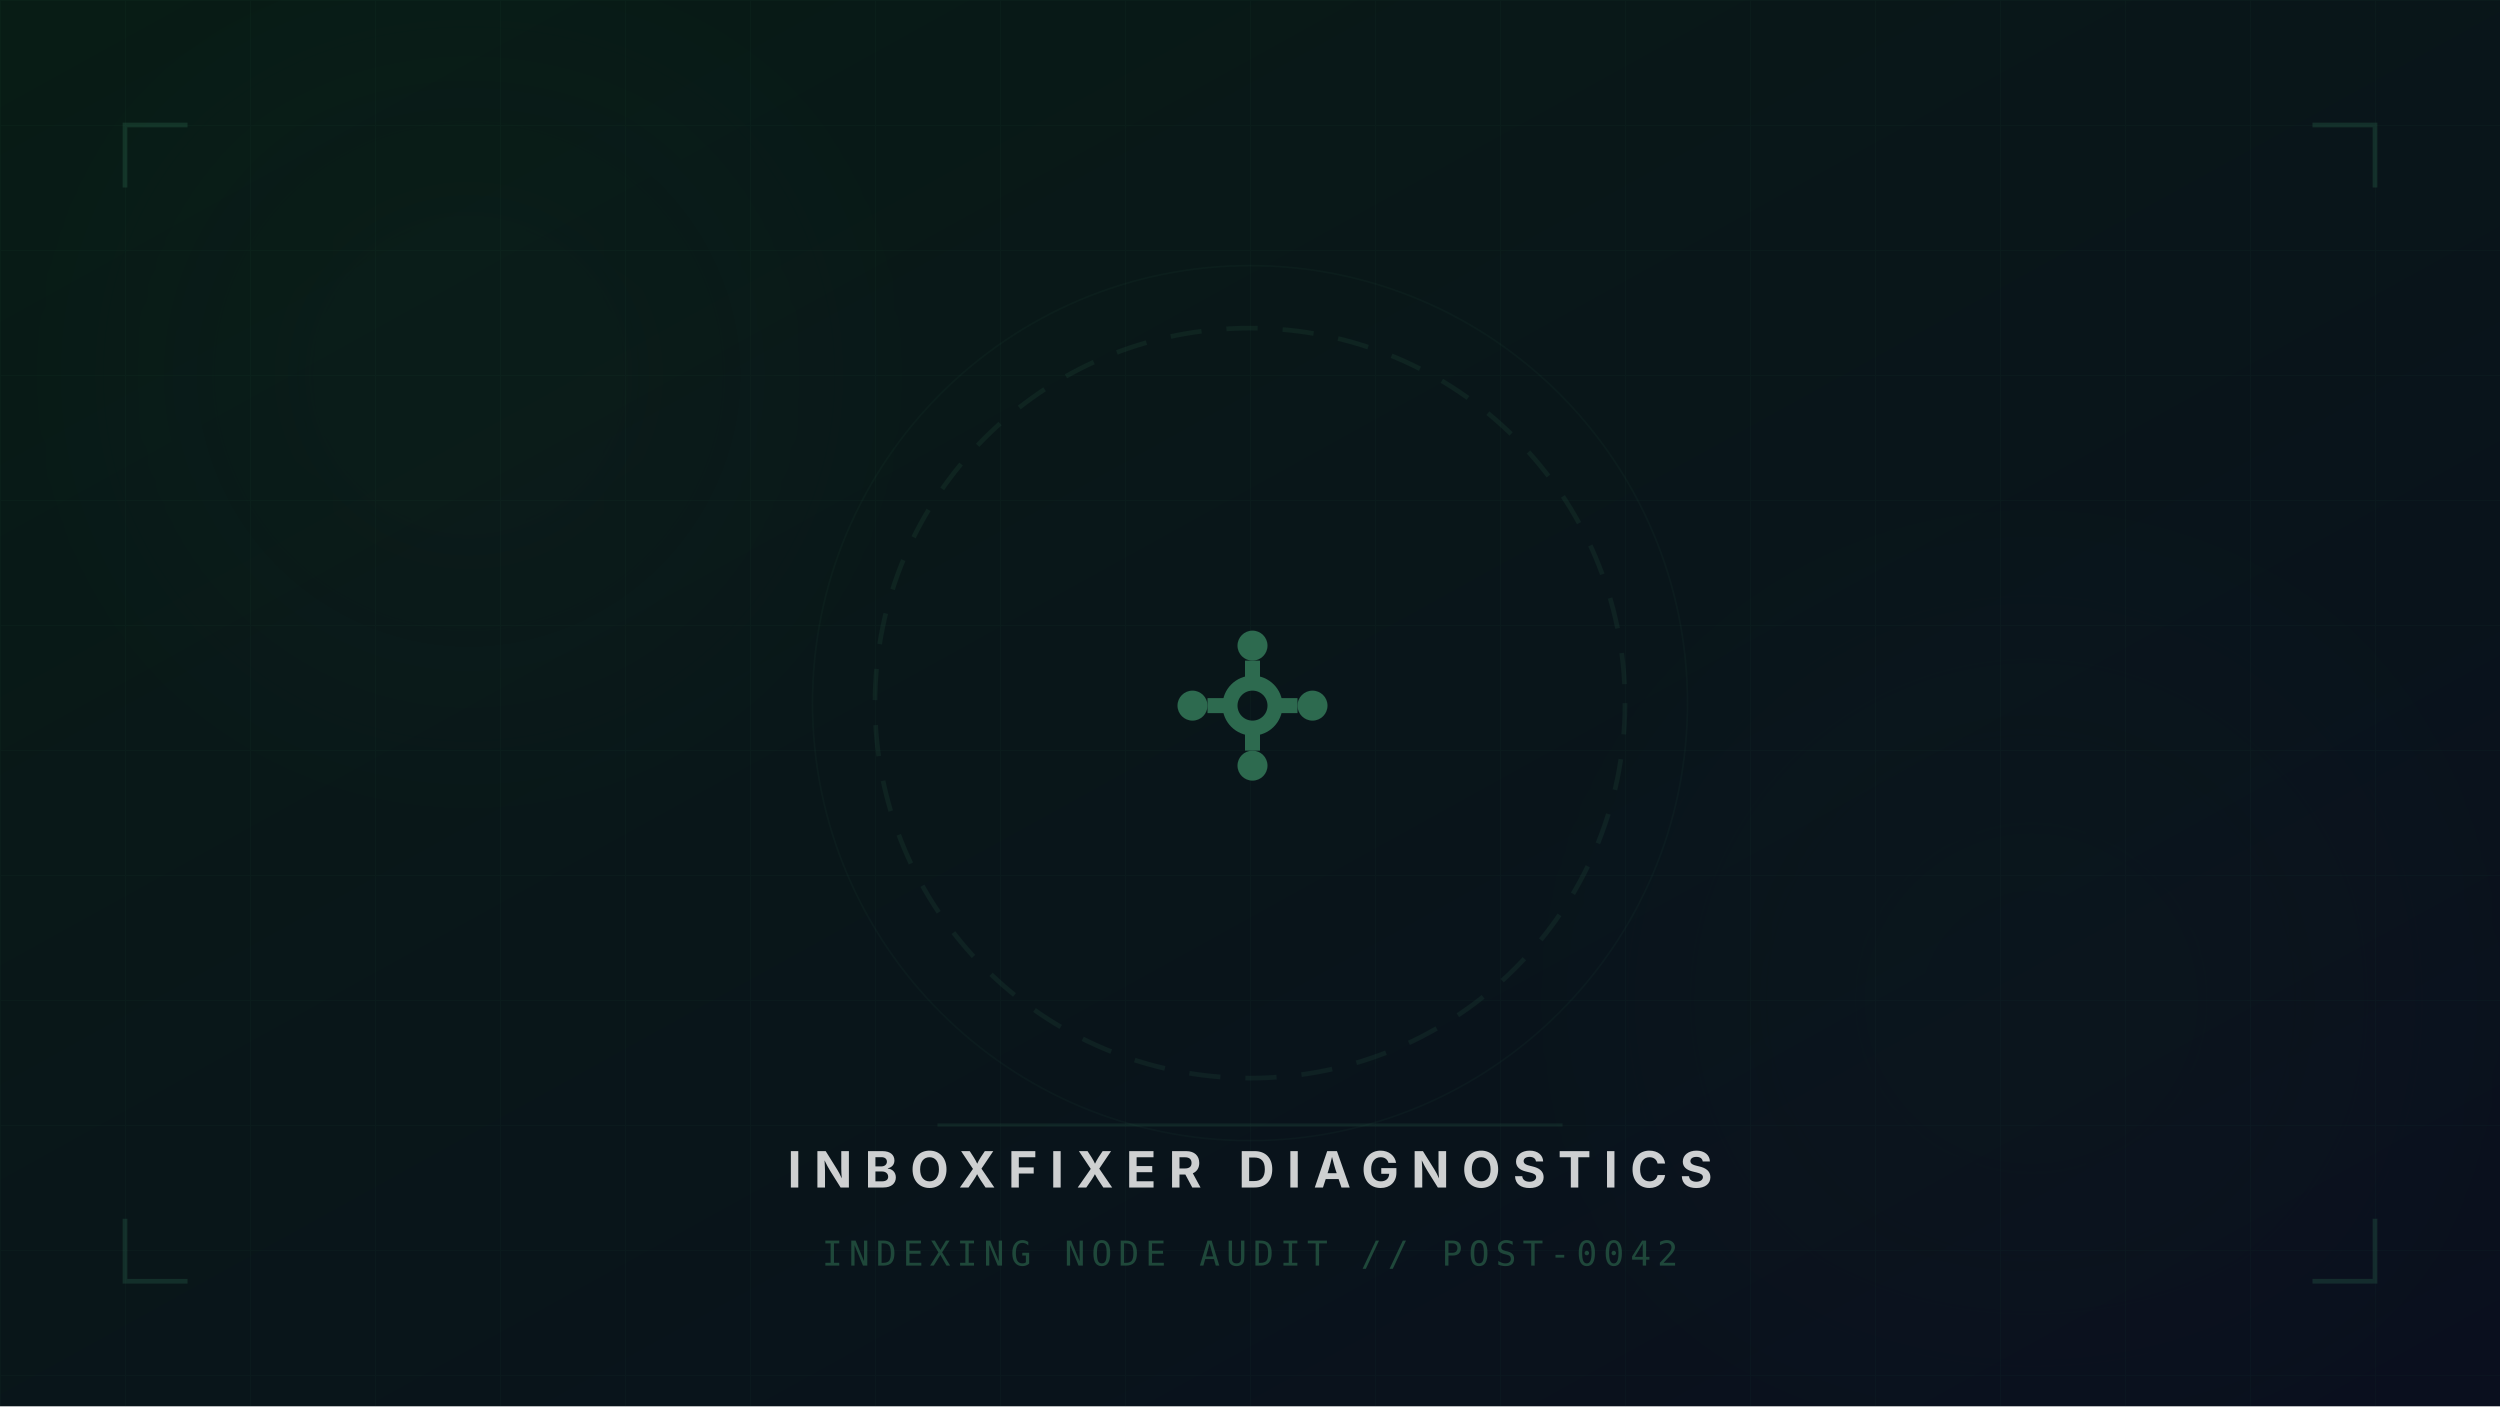
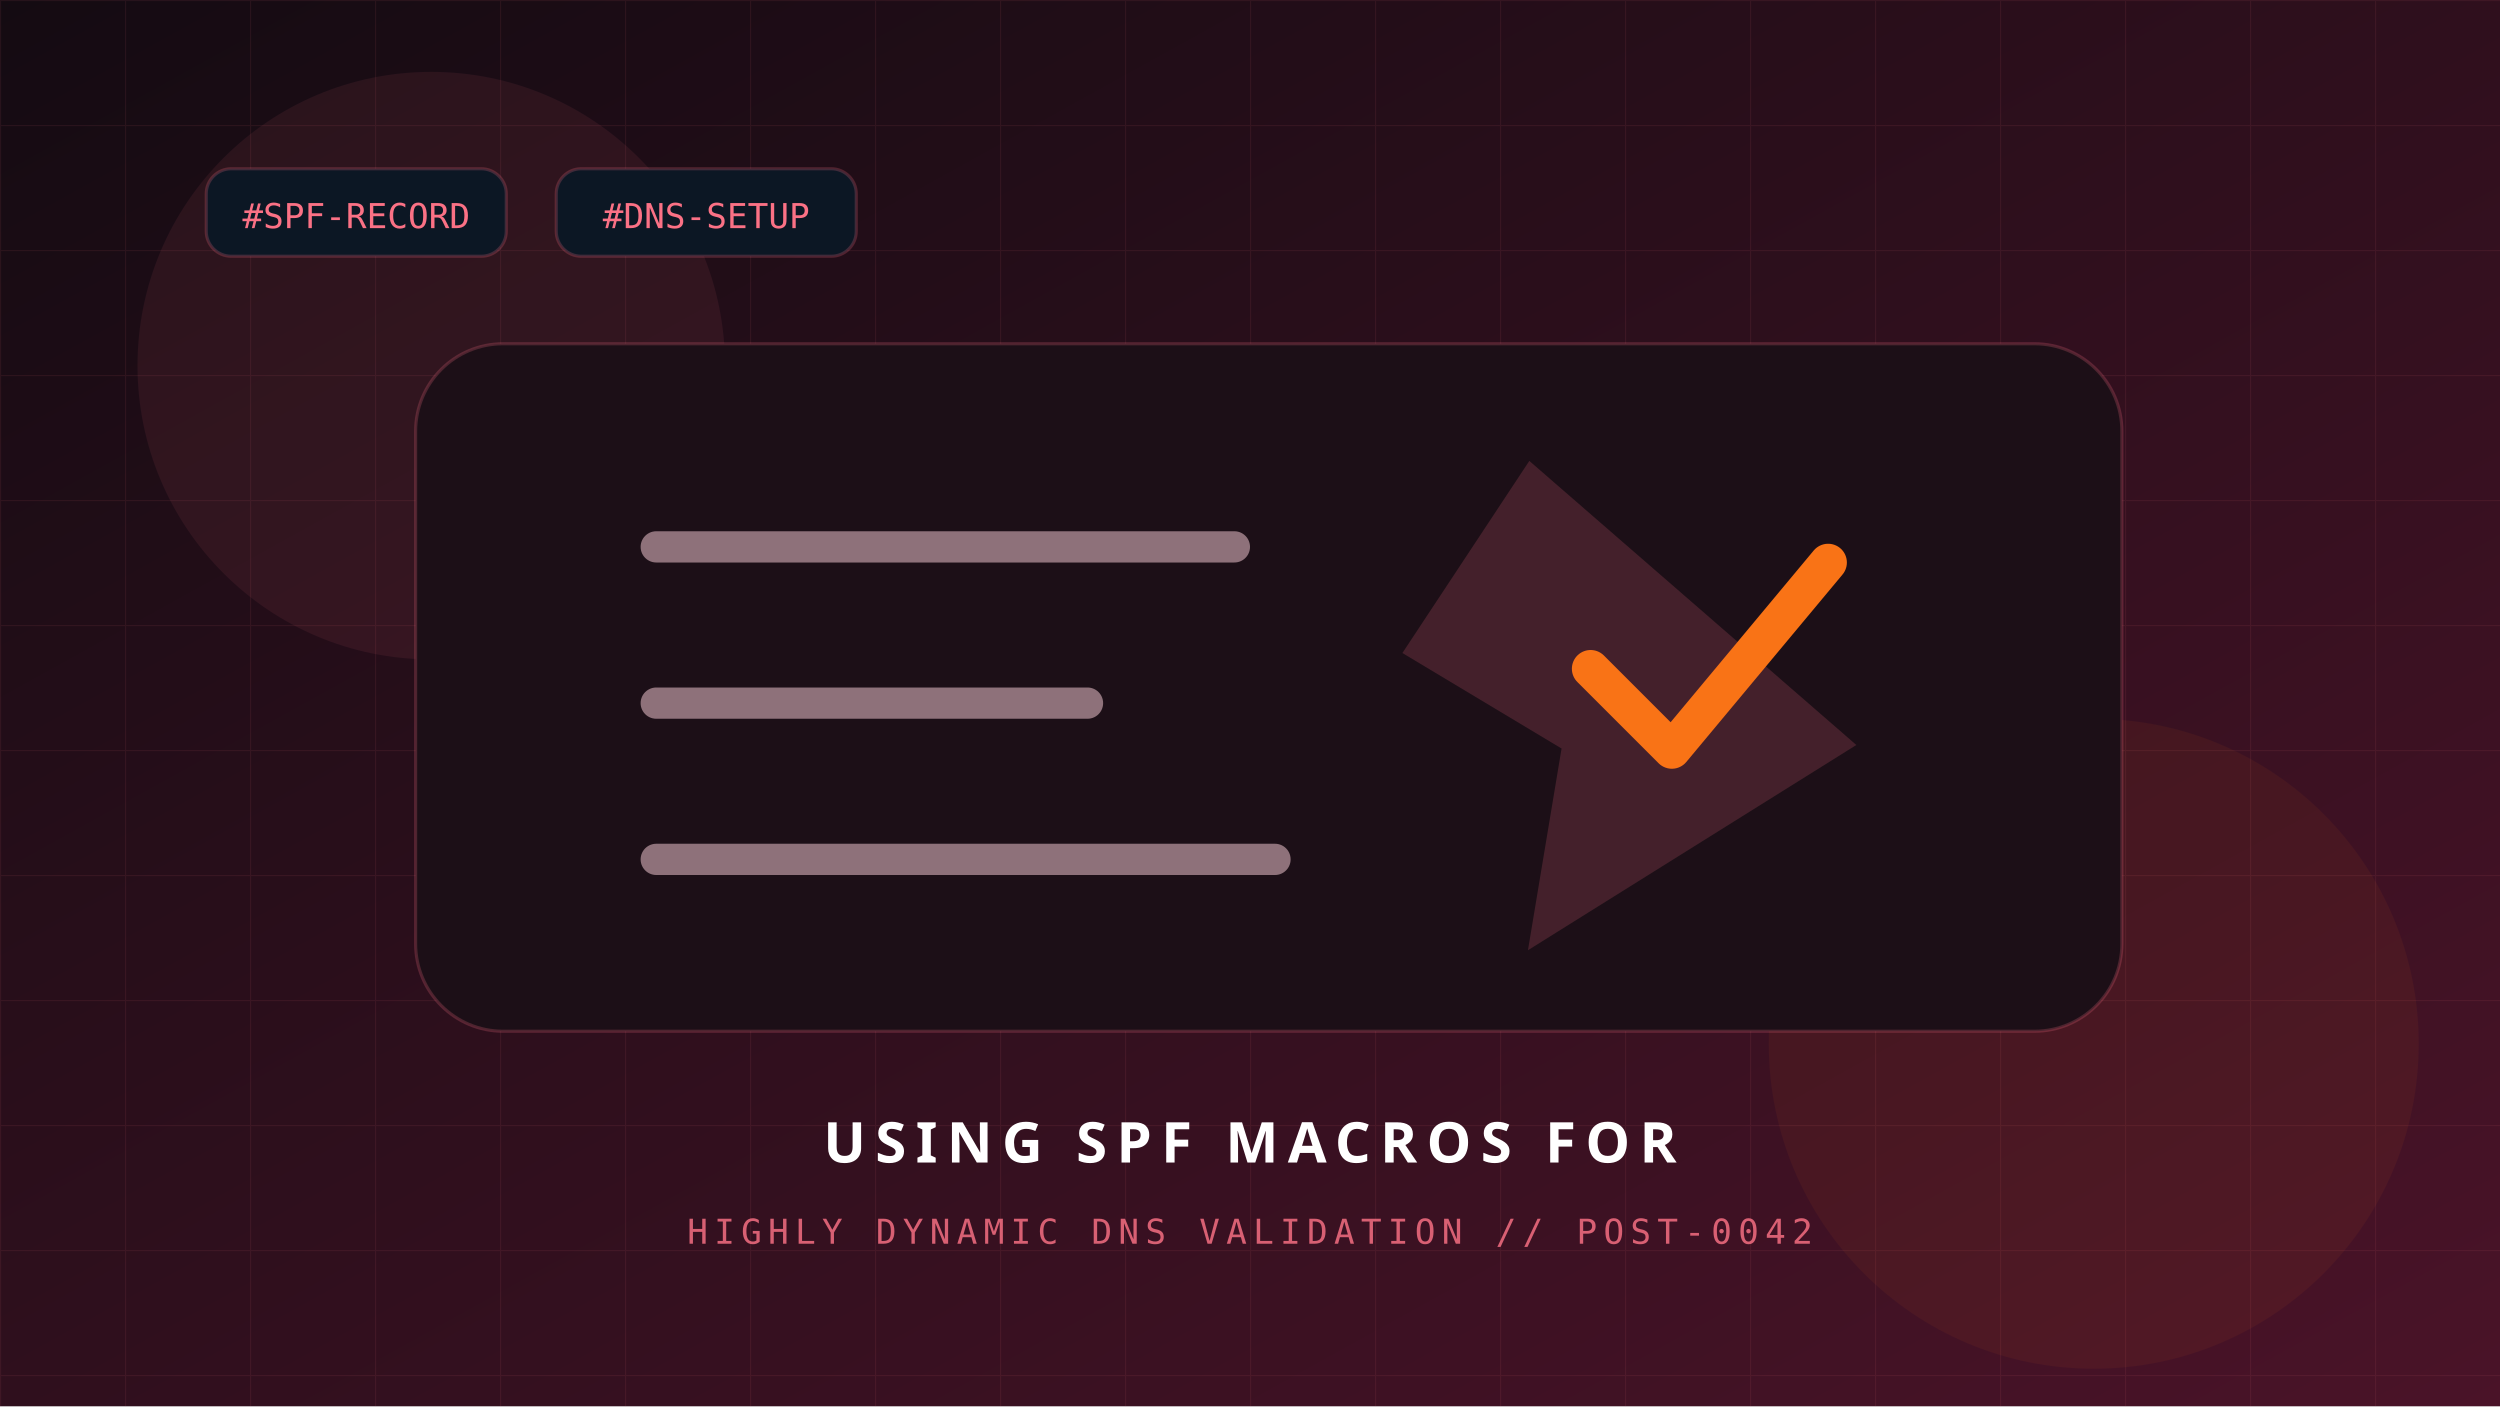
<svg xmlns="http://www.w3.org/2000/svg" viewBox="0 0 800 450" width="100%" height="100%">
  <defs>
    <linearGradient id="grad-42" x1="0%" y1="0%" x2="100%" y2="100%">
-       <stop offset="0%" stop-color="#081c15" />
-       <stop offset="100%" stop-color="#0a0f1e" />
+       <stop offset="0%" stop-color="#140b12" />
+       <stop offset="100%" stop-color="#4a1328" />
    </linearGradient>
    <pattern id="grid-42" width="40" height="40" patternUnits="userSpaceOnUse">
-       <path d="M 40 0 L 0 0 0 40" fill="none" stroke="#2d6a4f" stroke-width="0.5" opacity="0.07" />
+       <path d="M40 0L0 0 0 40" fill="none" stroke="#fb7185" stroke-width="0.7" opacity="0.08" />
    </pattern>
  </defs>
  <rect width="800" height="450" fill="url(#grad-42)" />
  <rect width="800" height="450" fill="url(#grid-42)" />
-   <circle cx="150" cy="120" r="100" fill="#2d6a4f" opacity="0.04" filter="blur(40px)" />
-   <circle cx="650" cy="320" r="120" fill="#2d6a4f" opacity="0.03" filter="blur(50px)" />
-   <circle cx="400" cy="225" r="120" fill="none" stroke="#2d6a4f" stroke-width="1.5" stroke-dasharray="10, 8" opacity="0.15" />
-   <circle cx="400" cy="225" r="140" fill="none" stroke="#2d6a4f" stroke-width="0.5" opacity="0.08" />
-   <path d="M 40 60 L 40 40 L 60 40" fill="none" stroke="#2d6a4f" stroke-width="1.5" opacity="0.3" />
-   <path d="M 760 60 L 760 40 L 740 40" fill="none" stroke="#2d6a4f" stroke-width="1.5" opacity="0.3" />
-   <path d="M 40 390 L 40 410 L 60 410" fill="none" stroke="#2d6a4f" stroke-width="1.5" opacity="0.3" />
-   <path d="M 760 390 L 760 410 L 740 410" fill="none" stroke="#2d6a4f" stroke-width="1.5" opacity="0.3" />
-   <g transform="translate(372, 197) scale(2.4)">
-     <circle cx="12" cy="12" r="3" fill="none" stroke="#2d6a4f" stroke-width="2" />
-     <circle cx="12" cy="4" r="2" fill="#2d6a4f" />
-     <circle cx="4" cy="12" r="2" fill="#2d6a4f" />
-     <circle cx="20" cy="12" r="2" fill="#2d6a4f" />
-     <circle cx="12" cy="20" r="2" fill="#2d6a4f" />
-     <line x1="12" y1="6" x2="12" y2="9" stroke="#2d6a4f" stroke-width="2" />
-     <line x1="12" y1="15" x2="12" y2="18" stroke="#2d6a4f" stroke-width="2" />
-     <line x1="6" y1="12" x2="9" y2="12" stroke="#2d6a4f" stroke-width="2" />
-     <line x1="15" y1="12" x2="18" y2="12" stroke="#2d6a4f" stroke-width="2" />
-   </g>
-   <text x="400" y="380" font-family="'Syne', 'Inter', sans-serif" font-size="16" font-weight="bold" fill="#ffffff" opacity="0.8" text-anchor="middle" letter-spacing="4">
-     INBOXFIXER DIAGNOSTICS
-   </text>
-   <text x="400" y="405" font-family="'IBM Plex Mono', monospace" font-size="11" fill="#2d6a4f" opacity="0.6" text-anchor="middle" letter-spacing="2">
-     INDEXING NODE AUDIT // POST-0042
-   </text>
-   <line x1="300" y1="360" x2="500" y2="360" stroke="#2d6a4f" stroke-width="1" opacity="0.2" />
+   <circle cx="138" cy="117" r="94" fill="#fb7185" opacity="0.08" />
+   <circle cx="670" cy="334" r="104" fill="#f97316" opacity="0.06" />
+   <rect x="133" y="110" width="546" height="220" rx="28" fill="#1c0f17" stroke="#fb7185" stroke-opacity="0.22" />
+   <path d="M210 175h185M210 225h138M210 275h198" stroke="#ffd4dd" stroke-width="10" stroke-linecap="round" opacity="0.5" />
+   <path d="M490 152l99 86-96 60 10-60-50-30z" fill="#fb7185" opacity="0.18" stroke="#fb7185" stroke-width="6" />
+   <path d="M509 214l26 26 50-60" fill="none" stroke="#f97316" stroke-width="12" stroke-linecap="round" stroke-linejoin="round" />
+   <rect x="66" y="54" width="96" height="28" rx="8" fill="#0c1724" stroke="#fb7185" stroke-opacity="0.22" />
+   <text x="114" y="73" font-family="'IBM Plex Mono', monospace" font-size="11" fill="#fb7185" text-anchor="middle">#SPF-RECORD</text>
+   <rect x="178" y="54" width="96" height="28" rx="8" fill="#0c1724" stroke="#fb7185" stroke-opacity="0.22" />
+   <text x="226" y="73" font-family="'IBM Plex Mono', monospace" font-size="11" fill="#fb7185" text-anchor="middle">#DNS-SETUP</text>
+   <text x="400" y="372" font-family="'Syne', sans-serif" font-size="18" font-weight="700" fill="#ffffff" text-anchor="middle" letter-spacing="3">USING SPF MACROS FOR</text>
+   <text x="400" y="398" font-family="'IBM Plex Mono', monospace" font-size="11" fill="#fb7185" opacity="0.82" text-anchor="middle" letter-spacing="2">HIGHLY DYNAMIC DNS VALIDATION // POST-0042</text>
</svg>
